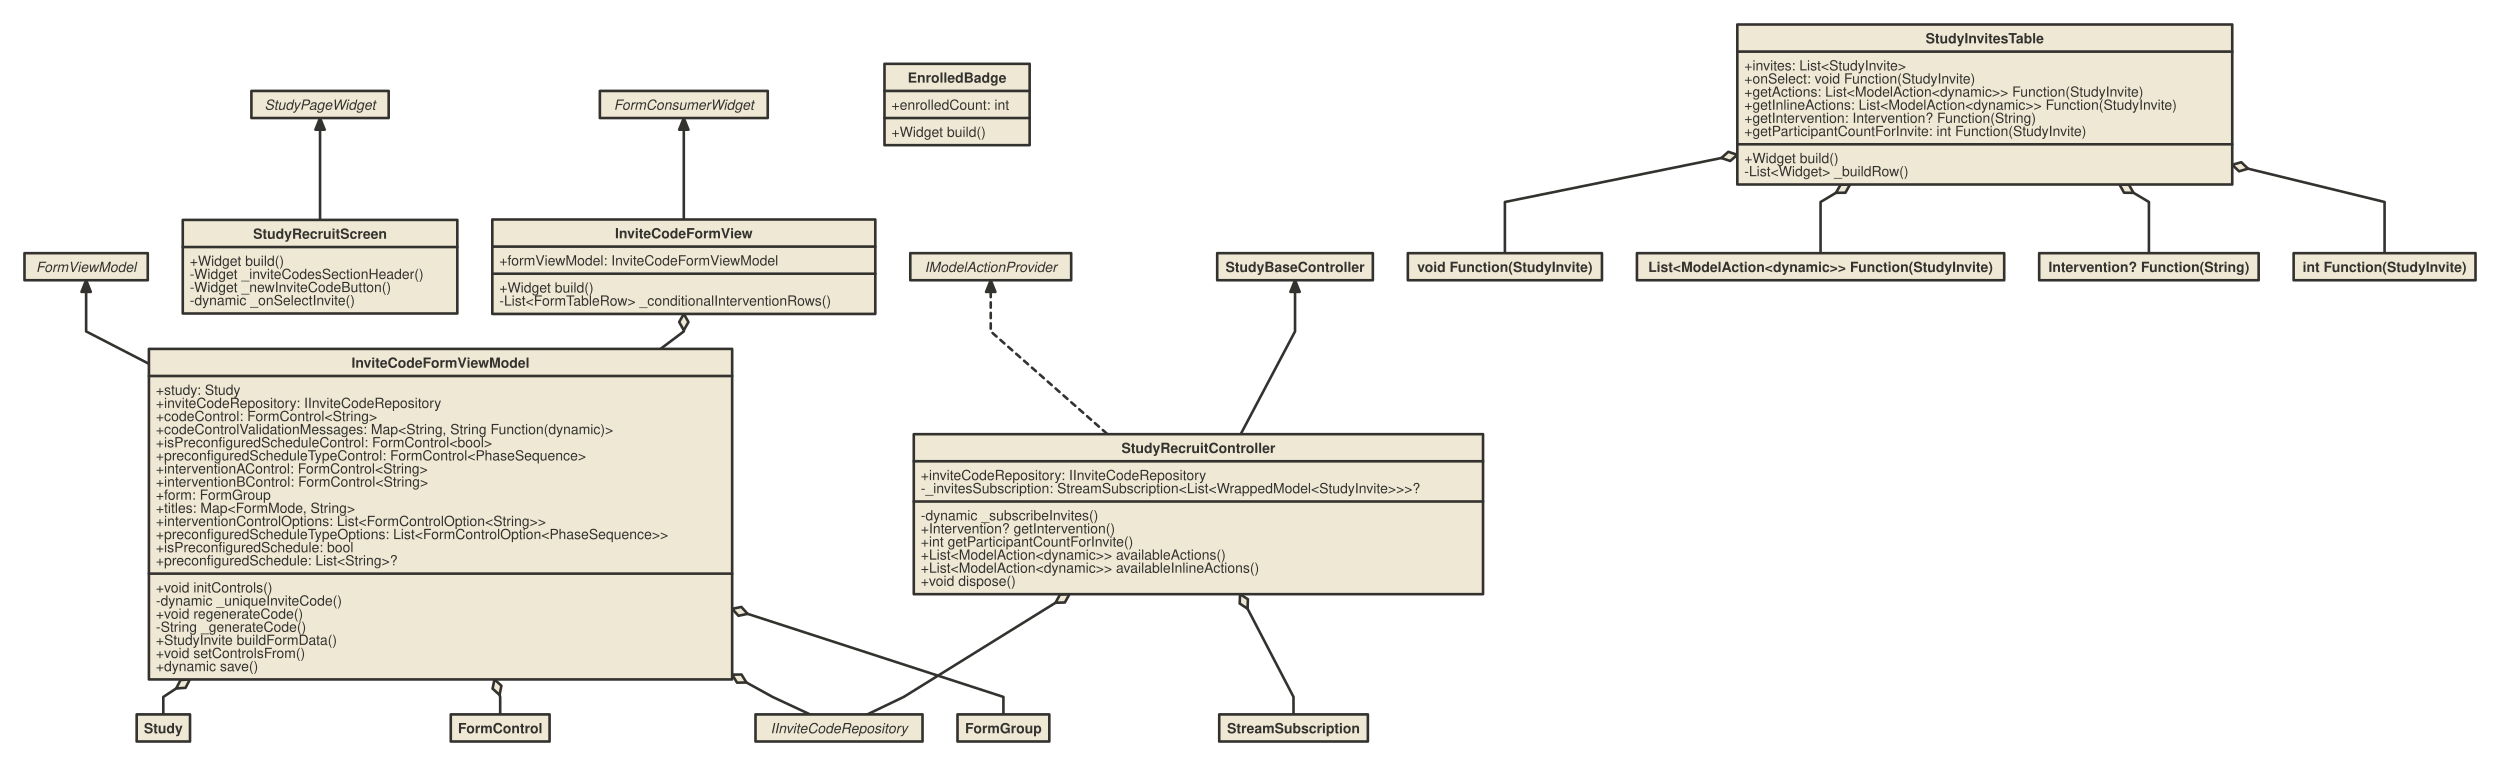
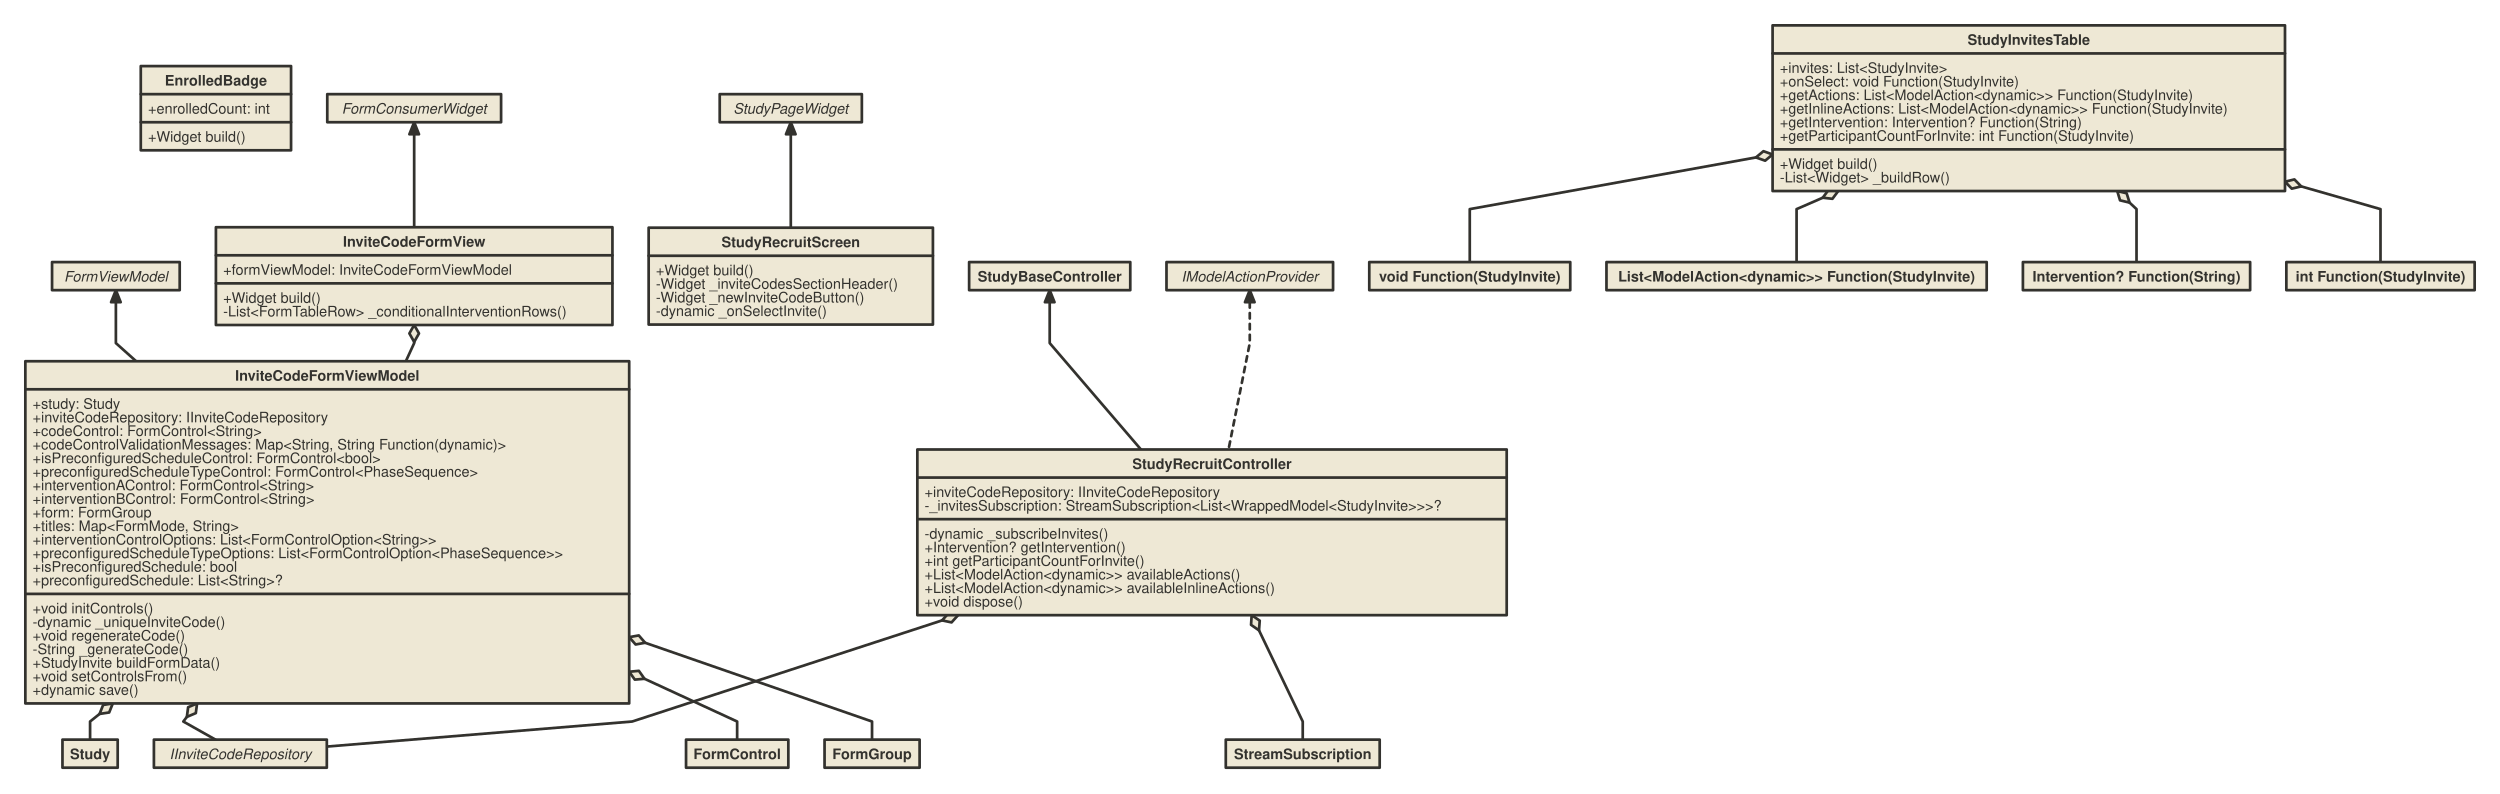
- <svg xmlns="http://www.w3.org/2000/svg" version="1.1" baseProfile="full" width="2859.0" height="876.0" viewbox="0 0 2859 876">
+ <svg xmlns="http://www.w3.org/2000/svg" version="1.1" baseProfile="full" width="2761.5" height="876.0" viewbox="0 0 2761.5 876">
  <g stroke-width="1.0" text-align="left" font="12pt Helvetica, Arial, sans-serif" font-size="12pt" font-family="Helvetica" font-weight="bold" font-style="normal">
    <g font-family="Helvetica" font-size="12pt" font-weight="bold" font-style="normal" stroke-width="3.0" stroke-linejoin="round" stroke-linecap="round" stroke="#33322E">
      <g stroke="transparent" fill="transparent">
-         <rect x="0.0" y="0.0" height="876.0" width="2859.0" stroke="none" />
+         <rect x="0.0" y="0.0" height="876.0" width="2761.5" stroke="none" />
      </g>
      <g transform="translate(8, 8)" fill="#33322E">
        <g transform="translate(20, 20)" fill="#33322E" font-family="Helvetica" font-size="12pt" font-weight="normal" font-style="normal">
-           <path d="M754.0 349.7 L754 351 L727.373 371 L727.4 371.0 " fill="none" />
-           <g fill="#eee8d5">
-             <path d="M759.3 340.3 L754.0 349.7 L748.7 340.3 L754.0 331.0 Z" />
-           </g>
-           <path d="M754.0 120.3 L754 203 L754 223 L754.0 223.0 " fill="none" />
-           <path d="M759.3 120.3 L754.0 120.3 L748.7 120.3 L754.0 107.0 Z" />
-           <path d="M338.0 120.3 L338 203 L338 223.5 L338.0 223.5 " fill="none" />
-           <path d="M343.3 120.3 L338.0 120.3 L332.7 120.3 L338.0 107.0 Z" />
-           <path d="M1179.1 661.3 L1005.5 769 L963.81 789 L963.8 789.0 " fill="none" />
-           <g fill="#eee8d5">
-             <path d="M1189.8 661.0 L1179.1 661.3 L1184.2 651.9 L1195.0 651.5 Z" />
-           </g>
-           <path d="M1398.7 668.1 L1451.25 769 L1451.25 789 L1451.3 789.0 " fill="none" />
-           <g fill="#eee8d5">
-             <path d="M1399.1 657.3 L1398.7 668.1 L1389.7 662.2 L1390.1 651.5 Z" />
-           </g>
-           <path d="M1453.0 305.8 L1453 351 L1390.877 468.5 L1390.9 468.5 " fill="none" />
-           <path d="M1458.3 305.8 L1453.0 305.8 L1447.7 305.8 L1453.0 292.5 Z" />
+           <path d="M82.0 760.6 L71.5 769 L71.5 789 L71.5 789.0 " fill="none" />
+           <g fill="#eee8d5">
+             <path d="M92.6 759.0 L82.0 760.6 L85.9 750.7 L96.6 749.0 Z" />
+           </g>
+           <path d="M178.4 763.9 L174.5 769 L209.993 789 L210.0 789.0 " fill="none" />
+           <g fill="#eee8d5">
+             <path d="M188.3 759.7 L178.4 763.9 L179.8 753.2 L189.7 749.0 Z" />
+           </g>
+           <path d="M683.9 721.8 L786.25 769 L786.25 789 L786.3 789.0 " fill="none" />
+           <g fill="#eee8d5">
+             <path d="M677.7 713.0 L683.9 721.8 L673.2 722.7 L667.0 714.0 Z" />
+           </g>
+           <path d="M684.6 682.0 L935.25 769 L935.25 789 L935.3 789.0 " fill="none" />
+           <g fill="#eee8d5">
+             <path d="M677.6 673.9 L684.6 682.0 L674.1 683.9 L667.0 675.8 Z" />
+           </g>
+           <path d="M100.0 305.8 L100 351 L122.344 371 L122.3 371.0 " fill="none" />
+           <path d="M105.3 305.8 L100.0 305.8 L94.7 305.8 L100.0 292.5 Z" />
+           <path d="M429.5 349.7 L429.5 351 L420.313 371 L420.3 371.0 " fill="none" />
+           <g fill="#eee8d5">
+             <path d="M434.8 340.3 L429.5 349.7 L424.2 340.3 L429.5 331.0 Z" />
+           </g>
+           <path d="M429.5 120.3 L429.5 203 L429.5 223 L429.5 223.0 " fill="none" />
+           <path d="M434.8 120.3 L429.5 120.3 L424.2 120.3 L429.5 107.0 Z" />
+           <path d="M845.5 120.3 L845.5 203 L845.5 223.5 L845.5 223.5 " fill="none" />
+           <path d="M850.8 120.3 L845.5 120.3 L840.2 120.3 L845.5 107.0 Z" />
+           <path d="M1012.6 657.3 L670.25 769 L333 796.666 L333.0 796.7 " fill="none" />
+           <g fill="#eee8d5">
+             <path d="M1023.1 659.5 L1012.6 657.3 L1019.8 649.3 L1030.3 651.5 Z" />
+           </g>
+           <path d="M1362.7 668.3 L1411 769 L1411 789 L1411.0 789.0 " fill="none" />
+           <g fill="#eee8d5">
+             <path d="M1363.5 657.6 L1362.7 668.3 L1353.9 662.2 L1354.6 651.5 Z" />
+           </g>
+           <path d="M1131.5 305.8 L1131.5 351 L1232.275 468.5 L1232.3 468.5 " fill="none" />
+           <path d="M1136.8 305.8 L1131.5 305.8 L1126.2 305.8 L1131.5 292.5 Z" />
          <g stroke-dasharray="6 6">
-             <path d="M1105.0 305.8 L1105 351 L1238.523 468.5 L1238.5 468.5 " fill="none" />
-           </g>
-           <path d="M1110.3 305.8 L1105.0 305.8 L1099.7 305.8 L1105.0 292.5 Z" />
-           <path d="M173.5 759.3 L158.75 769 L158.75 789 L158.8 789.0 " fill="none" />
-           <g fill="#eee8d5">
-             <path d="M184.2 758.6 L173.5 759.3 L178.4 749.7 L189.1 749.0 Z" />
-           </g>
-           <path d="M825.6 752.5 L855.5 769 L898.317 789 L898.3 789.0 " fill="none" />
-           <g fill="#eee8d5">
-             <path d="M820.0 743.4 L825.6 752.5 L814.9 752.7 L809.3 743.5 Z" />
-           </g>
-           <path d="M543.3 766.7 L544 769 L544 789 L544.0 789.0 " fill="none" />
-           <g fill="#eee8d5">
-             <path d="M545.4 756.2 L543.3 766.7 L535.3 759.5 L537.5 749.0 Z" />
-           </g>
-           <path d="M827.0 674.0 L1119.5 769 L1119.5 789 L1119.5 789.0 " fill="none" />
-           <g fill="#eee8d5">
-             <path d="M819.8 666.1 L827.0 674.0 L816.5 676.2 L809.3 668.3 Z" />
-           </g>
-           <path d="M70.5 305.8 L70.5 351 L142.25 388.004 L142.3 388.0 " fill="none" />
-           <path d="M75.8 305.8 L70.5 305.8 L65.2 305.8 L70.5 292.5 Z" />
-           <path d="M1940.5 152.7 L1693 203 L1693 261.5 L1693.0 261.5 " fill="none" />
-           <g fill="#eee8d5">
-             <path d="M1950.7 156.1 L1940.5 152.7 L1948.5 145.6 L1958.8 149.0 Z" />
-           </g>
-           <path d="M2071.6 192.5 L2054 203 L2054 261.5 L2054.0 261.5 " fill="none" />
-           <g fill="#eee8d5">
-             <path d="M2082.4 192.4 L2071.6 192.5 L2076.9 183.2 L2087.7 183.0 Z" />
-           </g>
-           <path d="M2411.9 192.5 L2429.5 203 L2429.5 261.5 L2429.5 261.5 " fill="none" />
-           <g fill="#eee8d5">
-             <path d="M2406.6 183.2 L2411.9 192.5 L2401.1 192.4 L2395.8 183.0 Z" />
-           </g>
-           <path d="M2542.9 164.9 L2699 203 L2699 261.5 L2699.0 261.5 " fill="none" />
-           <g fill="#eee8d5">
-             <path d="M2535.1 157.5 L2542.9 164.9 L2532.6 167.9 L2524.8 160.5 Z" />
-           </g>
-           <g data-name="InviteCodeFormView">
-             <g fill="#eee8d5" stroke="#33322E" data-name="InviteCodeFormView">
-               <rect x="535.0" y="223.0" height="108.0" width="438.0" data-name="InviteCodeFormView" />
-               <path d="M535.0 254.0 L973.0 254.0" fill="none" data-name="InviteCodeFormView" />
-               <path d="M535.0 285.0 L973.0 285.0" fill="none" data-name="InviteCodeFormView" />
-             </g>
-             <g transform="translate(535, 223)" font-family="Helvetica" font-size="12pt" font-weight="bold" font-style="normal" data-name="InviteCodeFormView">
-               <g transform="translate(8, 8)" fill="#33322E" text-align="center" data-name="InviteCodeFormView">
-                 <text x="211.0" y="13.5" stroke="none" text-anchor="middle" data-name="InviteCodeFormView">InviteCodeFormView</text>
-               </g>
-             </g>
-             <g transform="translate(535, 254)" font-family="Helvetica" font-size="12pt" font-weight="normal" font-style="normal" data-name="InviteCodeFormView">
-               <g transform="translate(8, 8)" fill="#33322E" text-align="left" data-name="InviteCodeFormView">
-                 <text x="0.0" y="13.5" stroke="none" data-name="InviteCodeFormView">+formViewModel: InviteCodeFormViewModel</text>
-               </g>
-             </g>
-             <g transform="translate(535, 285)" font-family="Helvetica" font-size="12pt" font-weight="normal" font-style="normal" data-name="InviteCodeFormView">
-               <g transform="translate(8, 8)" fill="#33322E" text-align="left" data-name="InviteCodeFormView">
-                 <text x="0.0" y="13.5" stroke="none" data-name="InviteCodeFormView">+Widget build()</text>
-                 <text x="0.0" y="28.5" stroke="none" data-name="InviteCodeFormView">-List&lt;FormTableRow&gt; _conditionalInterventionRows()</text>
-               </g>
-             </g>
+             <path d="M1352.5 305.8 L1352.5 351 L1329.028 468.5 L1329.0 468.5 " fill="none" />
+           </g>
+           <path d="M1357.8 305.8 L1352.5 305.8 L1347.2 305.8 L1352.5 292.5 Z" />
+           <path d="M1911.6 145.9 L1595.5 203 L1595.5 261.5 L1595.5 261.5 " fill="none" />
+           <g fill="#eee8d5">
+             <path d="M1921.8 149.5 L1911.6 145.9 L1919.9 139.0 L1930.0 142.6 Z" />
+           </g>
+           <path d="M1985.4 190.4 L1956.5 203 L1956.5 261.5 L1956.5 261.5 " fill="none" />
+           <g fill="#eee8d5">
+             <path d="M1996.1 191.6 L1985.4 190.4 L1991.8 181.8 L2002.5 183.0 Z" />
+           </g>
+           <path d="M2324.3 195.8 L2332 203 L2332 261.5 L2332.0 261.5 " fill="none" />
+           <g fill="#eee8d5">
+             <path d="M2321.1 185.5 L2324.3 195.8 L2313.8 193.3 L2310.7 183.0 Z" />
+           </g>
+           <path d="M2513.9 177.9 L2601.5 203 L2601.5 261.5 L2601.5 261.5 " fill="none" />
+           <g fill="#eee8d5">
+             <path d="M2506.4 170.2 L2513.9 177.9 L2503.5 180.4 L2496.0 172.7 Z" />
          </g>
          <g data-name="InviteCodeFormViewModel">
            <g fill="#eee8d5" stroke="#33322E" data-name="InviteCodeFormViewModel">
-               <rect x="142.3" y="371.0" height="378.0" width="667.0" data-name="InviteCodeFormViewModel" />
-               <path d="M142.3 402.0 L809.3 402.0" fill="none" data-name="InviteCodeFormViewModel" />
-               <path d="M142.3 628.0 L809.3 628.0" fill="none" data-name="InviteCodeFormViewModel" />
-             </g>
-             <g transform="translate(142.25, 371)" font-family="Helvetica" font-size="12pt" font-weight="bold" font-style="normal" data-name="InviteCodeFormViewModel">
+               <rect x="0.0" y="371.0" height="378.0" width="667.0" data-name="InviteCodeFormViewModel" />
+               <path d="M0.0 402.0 L667.0 402.0" fill="none" data-name="InviteCodeFormViewModel" />
+               <path d="M0.0 628.0 L667.0 628.0" fill="none" data-name="InviteCodeFormViewModel" />
+             </g>
+             <g transform="translate(0, 371)" font-family="Helvetica" font-size="12pt" font-weight="bold" font-style="normal" data-name="InviteCodeFormViewModel">
              <g transform="translate(8, 8)" fill="#33322E" text-align="center" data-name="InviteCodeFormViewModel">
                <text x="325.5" y="13.5" stroke="none" text-anchor="middle" data-name="InviteCodeFormViewModel">InviteCodeFormViewModel</text>
              </g>
            </g>
-             <g transform="translate(142.25, 402)" font-family="Helvetica" font-size="12pt" font-weight="normal" font-style="normal" data-name="InviteCodeFormViewModel">
+             <g transform="translate(0, 402)" font-family="Helvetica" font-size="12pt" font-weight="normal" font-style="normal" data-name="InviteCodeFormViewModel">
              <g transform="translate(8, 8)" fill="#33322E" text-align="left" data-name="InviteCodeFormViewModel">
                <text x="0.0" y="13.5" stroke="none" data-name="InviteCodeFormViewModel">+study: Study</text>
                <text x="0.0" y="28.5" stroke="none" data-name="InviteCodeFormViewModel">+inviteCodeRepository: IInviteCodeRepository</text>
                <text x="0.0" y="43.5" stroke="none" data-name="InviteCodeFormViewModel">+codeControl: FormControl&lt;String&gt;</text>
                <text x="0.0" y="58.5" stroke="none" data-name="InviteCodeFormViewModel">+codeControlValidationMessages: Map&lt;String, String Function(dynamic)&gt;</text>
                <text x="0.0" y="73.5" stroke="none" data-name="InviteCodeFormViewModel">+isPreconfiguredScheduleControl: FormControl&lt;bool&gt;</text>
                <text x="0.0" y="88.5" stroke="none" data-name="InviteCodeFormViewModel">+preconfiguredScheduleTypeControl: FormControl&lt;PhaseSequence&gt;</text>
                <text x="0.0" y="103.5" stroke="none" data-name="InviteCodeFormViewModel">+interventionAControl: FormControl&lt;String&gt;</text>
                <text x="0.0" y="118.5" stroke="none" data-name="InviteCodeFormViewModel">+interventionBControl: FormControl&lt;String&gt;</text>
                <text x="0.0" y="133.5" stroke="none" data-name="InviteCodeFormViewModel">+form: FormGroup</text>
                <text x="0.0" y="148.5" stroke="none" data-name="InviteCodeFormViewModel">+titles: Map&lt;FormMode, String&gt;</text>
                <text x="0.0" y="163.5" stroke="none" data-name="InviteCodeFormViewModel">+interventionControlOptions: List&lt;FormControlOption&lt;String&gt;&gt;</text>
                <text x="0.0" y="178.5" stroke="none" data-name="InviteCodeFormViewModel">+preconfiguredScheduleTypeOptions: List&lt;FormControlOption&lt;PhaseSequence&gt;&gt;</text>
                <text x="0.0" y="193.5" stroke="none" data-name="InviteCodeFormViewModel">+isPreconfiguredSchedule: bool</text>
                <text x="0.0" y="208.5" stroke="none" data-name="InviteCodeFormViewModel">+preconfiguredSchedule: List&lt;String&gt;?</text>
              </g>
            </g>
-             <g transform="translate(142.25, 628)" font-family="Helvetica" font-size="12pt" font-weight="normal" font-style="normal" data-name="InviteCodeFormViewModel">
+             <g transform="translate(0, 628)" font-family="Helvetica" font-size="12pt" font-weight="normal" font-style="normal" data-name="InviteCodeFormViewModel">
              <g transform="translate(8, 8)" fill="#33322E" text-align="left" data-name="InviteCodeFormViewModel">
                <text x="0.0" y="13.5" stroke="none" data-name="InviteCodeFormViewModel">+void initControls()</text>
                <text x="0.0" y="28.5" stroke="none" data-name="InviteCodeFormViewModel">-dynamic _uniqueInviteCode()</text>
                <text x="0.0" y="43.5" stroke="none" data-name="InviteCodeFormViewModel">+void regenerateCode()</text>
                <text x="0.0" y="58.5" stroke="none" data-name="InviteCodeFormViewModel">-String _generateCode()</text>
                <text x="0.0" y="73.5" stroke="none" data-name="InviteCodeFormViewModel">+StudyInvite buildFormData()</text>
                <text x="0.0" y="88.5" stroke="none" data-name="InviteCodeFormViewModel">+void setControlsFrom()</text>
                <text x="0.0" y="103.5" stroke="none" data-name="InviteCodeFormViewModel">+dynamic save()</text>
              </g>
            </g>
          </g>
+           <g data-name="Study">
+             <g fill="#eee8d5" stroke="#33322E" data-name="Study">
+               <rect x="41.0" y="789.0" height="31.0" width="61.0" data-name="Study" />
+             </g>
+             <g transform="translate(41, 789)" font-family="Helvetica" font-size="12pt" font-weight="bold" font-style="normal" data-name="Study">
+               <g transform="translate(8, 8)" fill="#33322E" text-align="center" data-name="Study">
+                 <text x="22.5" y="13.5" stroke="none" text-anchor="middle" data-name="Study">Study</text>
+               </g>
+             </g>
+           </g>
+           <g data-name="IInviteCodeRepository">
+             <g fill="#eee8d5" stroke="#33322E" data-name="IInviteCodeRepository">
+               <rect x="142.0" y="789.0" height="31.0" width="191.0" data-name="IInviteCodeRepository" />
+             </g>
+             <g transform="translate(142, 789)" font-family="Helvetica" font-size="12pt" font-weight="normal" font-style="italic" data-name="IInviteCodeRepository">
+               <g transform="translate(8, 8)" fill="#33322E" text-align="center" data-name="IInviteCodeRepository">
+                 <text x="87.5" y="13.5" stroke="none" text-anchor="middle" data-name="IInviteCodeRepository">IInviteCodeRepository</text>
+               </g>
+             </g>
+           </g>
+           <g data-name="FormControl">
+             <g fill="#eee8d5" stroke="#33322E" data-name="FormControl">
+               <rect x="729.8" y="789.0" height="31.0" width="113.0" data-name="FormControl" />
+             </g>
+             <g transform="translate(729.75, 789)" font-family="Helvetica" font-size="12pt" font-weight="bold" font-style="normal" data-name="FormControl">
+               <g transform="translate(8, 8)" fill="#33322E" text-align="center" data-name="FormControl">
+                 <text x="48.5" y="13.5" stroke="none" text-anchor="middle" data-name="FormControl">FormControl</text>
+               </g>
+             </g>
+           </g>
+           <g data-name="FormGroup">
+             <g fill="#eee8d5" stroke="#33322E" data-name="FormGroup">
+               <rect x="882.8" y="789.0" height="31.0" width="105.0" data-name="FormGroup" />
+             </g>
+             <g transform="translate(882.75, 789)" font-family="Helvetica" font-size="12pt" font-weight="bold" font-style="normal" data-name="FormGroup">
+               <g transform="translate(8, 8)" fill="#33322E" text-align="center" data-name="FormGroup">
+                 <text x="44.5" y="13.5" stroke="none" text-anchor="middle" data-name="FormGroup">FormGroup</text>
+               </g>
+             </g>
+           </g>
+           <g data-name="FormViewModel">
+             <g fill="#eee8d5" stroke="#33322E" data-name="FormViewModel">
+               <rect x="29.5" y="261.5" height="31.0" width="141.0" data-name="FormViewModel" />
+             </g>
+             <g transform="translate(29.5, 261.5)" font-family="Helvetica" font-size="12pt" font-weight="normal" font-style="italic" data-name="FormViewModel">
+               <g transform="translate(8, 8)" fill="#33322E" text-align="center" data-name="FormViewModel">
+                 <text x="62.5" y="13.5" stroke="none" text-anchor="middle" data-name="FormViewModel">FormViewModel</text>
+               </g>
+             </g>
+           </g>
+           <g data-name="EnrolledBadge">
+             <g fill="#eee8d5" stroke="#33322E" data-name="EnrolledBadge">
+               <rect x="127.5" y="45.0" height="93.0" width="166.0" data-name="EnrolledBadge" />
+               <path d="M127.5 76.0 L293.5 76.0" fill="none" data-name="EnrolledBadge" />
+               <path d="M127.5 107.0 L293.5 107.0" fill="none" data-name="EnrolledBadge" />
+             </g>
+             <g transform="translate(127.5, 45)" font-family="Helvetica" font-size="12pt" font-weight="bold" font-style="normal" data-name="EnrolledBadge">
+               <g transform="translate(8, 8)" fill="#33322E" text-align="center" data-name="EnrolledBadge">
+                 <text x="75.0" y="13.5" stroke="none" text-anchor="middle" data-name="EnrolledBadge">EnrolledBadge</text>
+               </g>
+             </g>
+             <g transform="translate(127.5, 76)" font-family="Helvetica" font-size="12pt" font-weight="normal" font-style="normal" data-name="EnrolledBadge">
+               <g transform="translate(8, 8)" fill="#33322E" text-align="left" data-name="EnrolledBadge">
+                 <text x="0.0" y="13.5" stroke="none" data-name="EnrolledBadge">+enrolledCount: int</text>
+               </g>
+             </g>
+             <g transform="translate(127.5, 107)" font-family="Helvetica" font-size="12pt" font-weight="normal" font-style="normal" data-name="EnrolledBadge">
+               <g transform="translate(8, 8)" fill="#33322E" text-align="left" data-name="EnrolledBadge">
+                 <text x="0.0" y="13.5" stroke="none" data-name="EnrolledBadge">+Widget build()</text>
+               </g>
+             </g>
+           </g>
+           <g data-name="InviteCodeFormView">
+             <g fill="#eee8d5" stroke="#33322E" data-name="InviteCodeFormView">
+               <rect x="210.5" y="223.0" height="108.0" width="438.0" data-name="InviteCodeFormView" />
+               <path d="M210.5 254.0 L648.5 254.0" fill="none" data-name="InviteCodeFormView" />
+               <path d="M210.5 285.0 L648.5 285.0" fill="none" data-name="InviteCodeFormView" />
+             </g>
+             <g transform="translate(210.5, 223)" font-family="Helvetica" font-size="12pt" font-weight="bold" font-style="normal" data-name="InviteCodeFormView">
+               <g transform="translate(8, 8)" fill="#33322E" text-align="center" data-name="InviteCodeFormView">
+                 <text x="211.0" y="13.5" stroke="none" text-anchor="middle" data-name="InviteCodeFormView">InviteCodeFormView</text>
+               </g>
+             </g>
+             <g transform="translate(210.5, 254)" font-family="Helvetica" font-size="12pt" font-weight="normal" font-style="normal" data-name="InviteCodeFormView">
+               <g transform="translate(8, 8)" fill="#33322E" text-align="left" data-name="InviteCodeFormView">
+                 <text x="0.0" y="13.5" stroke="none" data-name="InviteCodeFormView">+formViewModel: InviteCodeFormViewModel</text>
+               </g>
+             </g>
+             <g transform="translate(210.5, 285)" font-family="Helvetica" font-size="12pt" font-weight="normal" font-style="normal" data-name="InviteCodeFormView">
+               <g transform="translate(8, 8)" fill="#33322E" text-align="left" data-name="InviteCodeFormView">
+                 <text x="0.0" y="13.5" stroke="none" data-name="InviteCodeFormView">+Widget build()</text>
+                 <text x="0.0" y="28.5" stroke="none" data-name="InviteCodeFormView">-List&lt;FormTableRow&gt; _conditionalInterventionRows()</text>
+               </g>
+             </g>
+           </g>
          <g data-name="FormConsumerWidget">
            <g fill="#eee8d5" stroke="#33322E" data-name="FormConsumerWidget">
-               <rect x="658.0" y="76.0" height="31.0" width="192.0" data-name="FormConsumerWidget" />
-             </g>
-             <g transform="translate(658, 76)" font-family="Helvetica" font-size="12pt" font-weight="normal" font-style="italic" data-name="FormConsumerWidget">
+               <rect x="333.5" y="76.0" height="31.0" width="192.0" data-name="FormConsumerWidget" />
+             </g>
+             <g transform="translate(333.5, 76)" font-family="Helvetica" font-size="12pt" font-weight="normal" font-style="italic" data-name="FormConsumerWidget">
              <g transform="translate(8, 8)" fill="#33322E" text-align="center" data-name="FormConsumerWidget">
                <text x="88.0" y="13.5" stroke="none" text-anchor="middle" data-name="FormConsumerWidget">FormConsumerWidget</text>
              </g>
            </g>
          </g>
          <g data-name="StudyRecruitScreen">
            <g fill="#eee8d5" stroke="#33322E" data-name="StudyRecruitScreen">
-               <rect x="181.0" y="223.5" height="107.0" width="314.0" data-name="StudyRecruitScreen" />
-               <path d="M181.0 254.5 L495.0 254.5" fill="none" data-name="StudyRecruitScreen" />
-             </g>
-             <g transform="translate(181, 223.5)" font-family="Helvetica" font-size="12pt" font-weight="bold" font-style="normal" data-name="StudyRecruitScreen">
+               <rect x="688.5" y="223.5" height="107.0" width="314.0" data-name="StudyRecruitScreen" />
+               <path d="M688.5 254.5 L1002.5 254.5" fill="none" data-name="StudyRecruitScreen" />
+             </g>
+             <g transform="translate(688.5, 223.5)" font-family="Helvetica" font-size="12pt" font-weight="bold" font-style="normal" data-name="StudyRecruitScreen">
              <g transform="translate(8, 8)" fill="#33322E" text-align="center" data-name="StudyRecruitScreen">
                <text x="149.0" y="13.5" stroke="none" text-anchor="middle" data-name="StudyRecruitScreen">StudyRecruitScreen</text>
              </g>
            </g>
-             <g transform="translate(181, 254.5)" font-family="Helvetica" font-size="12pt" font-weight="normal" font-style="normal" data-name="StudyRecruitScreen">
+             <g transform="translate(688.5, 254.5)" font-family="Helvetica" font-size="12pt" font-weight="normal" font-style="normal" data-name="StudyRecruitScreen">
              <g transform="translate(8, 8)" fill="#33322E" text-align="left" data-name="StudyRecruitScreen">
                <text x="0.0" y="13.5" stroke="none" data-name="StudyRecruitScreen">+Widget build()</text>
                <text x="0.0" y="28.5" stroke="none" data-name="StudyRecruitScreen">-Widget _inviteCodesSectionHeader()</text>
                <text x="0.0" y="43.5" stroke="none" data-name="StudyRecruitScreen">-Widget _newInviteCodeButton()</text>
                <text x="0.0" y="58.5" stroke="none" data-name="StudyRecruitScreen">-dynamic _onSelectInvite()</text>
              </g>
            </g>
          </g>
          <g data-name="StudyPageWidget">
            <g fill="#eee8d5" stroke="#33322E" data-name="StudyPageWidget">
-               <rect x="259.5" y="76.0" height="31.0" width="157.0" data-name="StudyPageWidget" />
-             </g>
-             <g transform="translate(259.5, 76)" font-family="Helvetica" font-size="12pt" font-weight="normal" font-style="italic" data-name="StudyPageWidget">
+               <rect x="767.0" y="76.0" height="31.0" width="157.0" data-name="StudyPageWidget" />
+             </g>
+             <g transform="translate(767, 76)" font-family="Helvetica" font-size="12pt" font-weight="normal" font-style="italic" data-name="StudyPageWidget">
              <g transform="translate(8, 8)" fill="#33322E" text-align="center" data-name="StudyPageWidget">
                <text x="70.5" y="13.5" stroke="none" text-anchor="middle" data-name="StudyPageWidget">StudyPageWidget</text>
              </g>
            </g>
          </g>
          <g data-name="StudyRecruitController">
            <g fill="#eee8d5" stroke="#33322E" data-name="StudyRecruitController">
-               <rect x="1017.0" y="468.5" height="183.0" width="651.0" data-name="StudyRecruitController" />
-               <path d="M1017.0 499.5 L1668.0 499.5" fill="none" data-name="StudyRecruitController" />
-               <path d="M1017.0 545.5 L1668.0 545.5" fill="none" data-name="StudyRecruitController" />
-             </g>
-             <g transform="translate(1017, 468.5)" font-family="Helvetica" font-size="12pt" font-weight="bold" font-style="normal" data-name="StudyRecruitController">
+               <rect x="985.3" y="468.5" height="183.0" width="651.0" data-name="StudyRecruitController" />
+               <path d="M985.3 499.5 L1636.3 499.5" fill="none" data-name="StudyRecruitController" />
+               <path d="M985.3 545.5 L1636.3 545.5" fill="none" data-name="StudyRecruitController" />
+             </g>
+             <g transform="translate(985.25, 468.5)" font-family="Helvetica" font-size="12pt" font-weight="bold" font-style="normal" data-name="StudyRecruitController">
              <g transform="translate(8, 8)" fill="#33322E" text-align="center" data-name="StudyRecruitController">
                <text x="317.5" y="13.5" stroke="none" text-anchor="middle" data-name="StudyRecruitController">StudyRecruitController</text>
              </g>
            </g>
-             <g transform="translate(1017, 499.5)" font-family="Helvetica" font-size="12pt" font-weight="normal" font-style="normal" data-name="StudyRecruitController">
+             <g transform="translate(985.25, 499.5)" font-family="Helvetica" font-size="12pt" font-weight="normal" font-style="normal" data-name="StudyRecruitController">
              <g transform="translate(8, 8)" fill="#33322E" text-align="left" data-name="StudyRecruitController">
                <text x="0.0" y="13.5" stroke="none" data-name="StudyRecruitController">+inviteCodeRepository: IInviteCodeRepository</text>
                <text x="0.0" y="28.5" stroke="none" data-name="StudyRecruitController">-_invitesSubscription: StreamSubscription&lt;List&lt;WrappedModel&lt;StudyInvite&gt;&gt;&gt;?</text>
              </g>
            </g>
-             <g transform="translate(1017, 545.5)" font-family="Helvetica" font-size="12pt" font-weight="normal" font-style="normal" data-name="StudyRecruitController">
+             <g transform="translate(985.25, 545.5)" font-family="Helvetica" font-size="12pt" font-weight="normal" font-style="normal" data-name="StudyRecruitController">
              <g transform="translate(8, 8)" fill="#33322E" text-align="left" data-name="StudyRecruitController">
                <text x="0.0" y="13.5" stroke="none" data-name="StudyRecruitController">-dynamic _subscribeInvites()</text>
                <text x="0.0" y="28.5" stroke="none" data-name="StudyRecruitController">+Intervention? getIntervention()</text>
                <text x="0.0" y="43.5" stroke="none" data-name="StudyRecruitController">+int getParticipantCountForInvite()</text>
                <text x="0.0" y="58.5" stroke="none" data-name="StudyRecruitController">+List&lt;ModelAction&lt;dynamic&gt;&gt; availableActions()</text>
                <text x="0.0" y="73.5" stroke="none" data-name="StudyRecruitController">+List&lt;ModelAction&lt;dynamic&gt;&gt; availableInlineActions()</text>
                <text x="0.0" y="88.5" stroke="none" data-name="StudyRecruitController">+void dispose()</text>
              </g>
            </g>
          </g>
-           <g data-name="IInviteCodeRepository">
-             <g fill="#eee8d5" stroke="#33322E" data-name="IInviteCodeRepository">
-               <rect x="836.0" y="789.0" height="31.0" width="191.0" data-name="IInviteCodeRepository" />
-             </g>
-             <g transform="translate(836, 789)" font-family="Helvetica" font-size="12pt" font-weight="normal" font-style="italic" data-name="IInviteCodeRepository">
-               <g transform="translate(8, 8)" fill="#33322E" text-align="center" data-name="IInviteCodeRepository">
-                 <text x="87.5" y="13.5" stroke="none" text-anchor="middle" data-name="IInviteCodeRepository">IInviteCodeRepository</text>
-               </g>
-             </g>
-           </g>
          <g data-name="StreamSubscription">
            <g fill="#eee8d5" stroke="#33322E" data-name="StreamSubscription">
-               <rect x="1366.3" y="789.0" height="31.0" width="170.0" data-name="StreamSubscription" />
-             </g>
-             <g transform="translate(1366.25, 789)" font-family="Helvetica" font-size="12pt" font-weight="bold" font-style="normal" data-name="StreamSubscription">
+               <rect x="1326.0" y="789.0" height="31.0" width="170.0" data-name="StreamSubscription" />
+             </g>
+             <g transform="translate(1326, 789)" font-family="Helvetica" font-size="12pt" font-weight="bold" font-style="normal" data-name="StreamSubscription">
              <g transform="translate(8, 8)" fill="#33322E" text-align="center" data-name="StreamSubscription">
                <text x="77.0" y="13.5" stroke="none" text-anchor="middle" data-name="StreamSubscription">StreamSubscription</text>
              </g>
            </g>
          </g>
          <g data-name="StudyBaseController">
            <g fill="#eee8d5" stroke="#33322E" data-name="StudyBaseController">
-               <rect x="1364.0" y="261.5" height="31.0" width="178.0" data-name="StudyBaseController" />
-             </g>
-             <g transform="translate(1364, 261.5)" font-family="Helvetica" font-size="12pt" font-weight="bold" font-style="normal" data-name="StudyBaseController">
+               <rect x="1042.5" y="261.5" height="31.0" width="178.0" data-name="StudyBaseController" />
+             </g>
+             <g transform="translate(1042.5, 261.5)" font-family="Helvetica" font-size="12pt" font-weight="bold" font-style="normal" data-name="StudyBaseController">
              <g transform="translate(8, 8)" fill="#33322E" text-align="center" data-name="StudyBaseController">
                <text x="81.0" y="13.5" stroke="none" text-anchor="middle" data-name="StudyBaseController">StudyBaseController</text>
              </g>
            </g>
          </g>
          <g data-name="IModelActionProvider">
            <g fill="#eee8d5" stroke="#33322E" data-name="IModelActionProvider">
-               <rect x="1013.0" y="261.5" height="31.0" width="184.0" data-name="IModelActionProvider" />
-             </g>
-             <g transform="translate(1013, 261.5)" font-family="Helvetica" font-size="12pt" font-weight="normal" font-style="italic" data-name="IModelActionProvider">
+               <rect x="1260.5" y="261.5" height="31.0" width="184.0" data-name="IModelActionProvider" />
+             </g>
+             <g transform="translate(1260.5, 261.5)" font-family="Helvetica" font-size="12pt" font-weight="normal" font-style="italic" data-name="IModelActionProvider">
              <g transform="translate(8, 8)" fill="#33322E" text-align="center" data-name="IModelActionProvider">
                <text x="84.0" y="13.5" stroke="none" text-anchor="middle" data-name="IModelActionProvider">IModelActionProvider</text>
              </g>
            </g>
          </g>
-           <g data-name="Study">
-             <g fill="#eee8d5" stroke="#33322E" data-name="Study">
-               <rect x="128.3" y="789.0" height="31.0" width="61.0" data-name="Study" />
-             </g>
-             <g transform="translate(128.25, 789)" font-family="Helvetica" font-size="12pt" font-weight="bold" font-style="normal" data-name="Study">
-               <g transform="translate(8, 8)" fill="#33322E" text-align="center" data-name="Study">
-                 <text x="22.5" y="13.5" stroke="none" text-anchor="middle" data-name="Study">Study</text>
-               </g>
-             </g>
-           </g>
-           <g data-name="FormControl">
-             <g fill="#eee8d5" stroke="#33322E" data-name="FormControl">
-               <rect x="487.5" y="789.0" height="31.0" width="113.0" data-name="FormControl" />
-             </g>
-             <g transform="translate(487.5, 789)" font-family="Helvetica" font-size="12pt" font-weight="bold" font-style="normal" data-name="FormControl">
-               <g transform="translate(8, 8)" fill="#33322E" text-align="center" data-name="FormControl">
-                 <text x="48.5" y="13.5" stroke="none" text-anchor="middle" data-name="FormControl">FormControl</text>
-               </g>
-             </g>
-           </g>
-           <g data-name="FormGroup">
-             <g fill="#eee8d5" stroke="#33322E" data-name="FormGroup">
-               <rect x="1067.0" y="789.0" height="31.0" width="105.0" data-name="FormGroup" />
-             </g>
-             <g transform="translate(1067, 789)" font-family="Helvetica" font-size="12pt" font-weight="bold" font-style="normal" data-name="FormGroup">
-               <g transform="translate(8, 8)" fill="#33322E" text-align="center" data-name="FormGroup">
-                 <text x="44.5" y="13.5" stroke="none" text-anchor="middle" data-name="FormGroup">FormGroup</text>
-               </g>
-             </g>
-           </g>
-           <g data-name="FormViewModel">
-             <g fill="#eee8d5" stroke="#33322E" data-name="FormViewModel">
-               <rect x="0.0" y="261.5" height="31.0" width="141.0" data-name="FormViewModel" />
-             </g>
-             <g transform="translate(0, 261.5)" font-family="Helvetica" font-size="12pt" font-weight="normal" font-style="italic" data-name="FormViewModel">
-               <g transform="translate(8, 8)" fill="#33322E" text-align="center" data-name="FormViewModel">
-                 <text x="62.5" y="13.5" stroke="none" text-anchor="middle" data-name="FormViewModel">FormViewModel</text>
-               </g>
-             </g>
-           </g>
-           <g data-name="EnrolledBadge">
-             <g fill="#eee8d5" stroke="#33322E" data-name="EnrolledBadge">
-               <rect x="983.5" y="45.0" height="93.0" width="166.0" data-name="EnrolledBadge" />
-               <path d="M983.5 76.0 L1149.5 76.0" fill="none" data-name="EnrolledBadge" />
-               <path d="M983.5 107.0 L1149.5 107.0" fill="none" data-name="EnrolledBadge" />
-             </g>
-             <g transform="translate(983.5, 45)" font-family="Helvetica" font-size="12pt" font-weight="bold" font-style="normal" data-name="EnrolledBadge">
-               <g transform="translate(8, 8)" fill="#33322E" text-align="center" data-name="EnrolledBadge">
-                 <text x="75.0" y="13.5" stroke="none" text-anchor="middle" data-name="EnrolledBadge">EnrolledBadge</text>
-               </g>
-             </g>
-             <g transform="translate(983.5, 76)" font-family="Helvetica" font-size="12pt" font-weight="normal" font-style="normal" data-name="EnrolledBadge">
-               <g transform="translate(8, 8)" fill="#33322E" text-align="left" data-name="EnrolledBadge">
-                 <text x="0.0" y="13.5" stroke="none" data-name="EnrolledBadge">+enrolledCount: int</text>
-               </g>
-             </g>
-             <g transform="translate(983.5, 107)" font-family="Helvetica" font-size="12pt" font-weight="normal" font-style="normal" data-name="EnrolledBadge">
-               <g transform="translate(8, 8)" fill="#33322E" text-align="left" data-name="EnrolledBadge">
-                 <text x="0.0" y="13.5" stroke="none" data-name="EnrolledBadge">+Widget build()</text>
-               </g>
-             </g>
-           </g>
          <g data-name="StudyInvitesTable">
            <g fill="#eee8d5" stroke="#33322E" data-name="StudyInvitesTable">
-               <rect x="1958.8" y="0.0" height="183.0" width="566.0" data-name="StudyInvitesTable" />
-               <path d="M1958.8 31.0 L2524.8 31.0" fill="none" data-name="StudyInvitesTable" />
-               <path d="M1958.8 137.0 L2524.8 137.0" fill="none" data-name="StudyInvitesTable" />
-             </g>
-             <g transform="translate(1958.75, 0)" font-family="Helvetica" font-size="12pt" font-weight="bold" font-style="normal" data-name="StudyInvitesTable">
+               <rect x="1930.0" y="0.0" height="183.0" width="566.0" data-name="StudyInvitesTable" />
+               <path d="M1930.0 31.0 L2496.0 31.0" fill="none" data-name="StudyInvitesTable" />
+               <path d="M1930.0 137.0 L2496.0 137.0" fill="none" data-name="StudyInvitesTable" />
+             </g>
+             <g transform="translate(1930, 0)" font-family="Helvetica" font-size="12pt" font-weight="bold" font-style="normal" data-name="StudyInvitesTable">
              <g transform="translate(8, 8)" fill="#33322E" text-align="center" data-name="StudyInvitesTable">
                <text x="275.0" y="13.5" stroke="none" text-anchor="middle" data-name="StudyInvitesTable">StudyInvitesTable</text>
              </g>
            </g>
-             <g transform="translate(1958.75, 31)" font-family="Helvetica" font-size="12pt" font-weight="normal" font-style="normal" data-name="StudyInvitesTable">
+             <g transform="translate(1930, 31)" font-family="Helvetica" font-size="12pt" font-weight="normal" font-style="normal" data-name="StudyInvitesTable">
              <g transform="translate(8, 8)" fill="#33322E" text-align="left" data-name="StudyInvitesTable">
                <text x="0.0" y="13.5" stroke="none" data-name="StudyInvitesTable">+invites: List&lt;StudyInvite&gt;</text>
                <text x="0.0" y="28.5" stroke="none" data-name="StudyInvitesTable">+onSelect: void Function(StudyInvite)</text>
                <text x="0.0" y="43.5" stroke="none" data-name="StudyInvitesTable">+getActions: List&lt;ModelAction&lt;dynamic&gt;&gt; Function(StudyInvite)</text>
                <text x="0.0" y="58.5" stroke="none" data-name="StudyInvitesTable">+getInlineActions: List&lt;ModelAction&lt;dynamic&gt;&gt; Function(StudyInvite)</text>
                <text x="0.0" y="73.5" stroke="none" data-name="StudyInvitesTable">+getIntervention: Intervention? Function(String)</text>
                <text x="0.0" y="88.5" stroke="none" data-name="StudyInvitesTable">+getParticipantCountForInvite: int Function(StudyInvite)</text>
              </g>
            </g>
-             <g transform="translate(1958.75, 137)" font-family="Helvetica" font-size="12pt" font-weight="normal" font-style="normal" data-name="StudyInvitesTable">
+             <g transform="translate(1930, 137)" font-family="Helvetica" font-size="12pt" font-weight="normal" font-style="normal" data-name="StudyInvitesTable">
              <g transform="translate(8, 8)" fill="#33322E" text-align="left" data-name="StudyInvitesTable">
                <text x="0.0" y="13.5" stroke="none" data-name="StudyInvitesTable">+Widget build()</text>
                <text x="0.0" y="28.5" stroke="none" data-name="StudyInvitesTable">-List&lt;Widget&gt; _buildRow()</text>
              </g>
            </g>
          </g>
          <g data-name="void Function(StudyInvite)">
            <g fill="#eee8d5" stroke="#33322E" data-name="void Function(StudyInvite)">
-               <rect x="1582.0" y="261.5" height="31.0" width="222.0" data-name="void Function(StudyInvite)" />
-             </g>
-             <g transform="translate(1582, 261.5)" font-family="Helvetica" font-size="12pt" font-weight="bold" font-style="normal" data-name="void Function(StudyInvite)">
+               <rect x="1484.5" y="261.5" height="31.0" width="222.0" data-name="void Function(StudyInvite)" />
+             </g>
+             <g transform="translate(1484.5, 261.5)" font-family="Helvetica" font-size="12pt" font-weight="bold" font-style="normal" data-name="void Function(StudyInvite)">
              <g transform="translate(8, 8)" fill="#33322E" text-align="center" data-name="void Function(StudyInvite)">
                <text x="103.0" y="13.5" stroke="none" text-anchor="middle" data-name="void Function(StudyInvite)">void Function(StudyInvite)</text>
              </g>
            </g>
          </g>
          <g data-name="List&lt;ModelAction&lt;dynamic&gt;&gt; Function(StudyInvite)">
            <g fill="#eee8d5" stroke="#33322E" data-name="List&lt;ModelAction&lt;dynamic&gt;&gt; Function(StudyInvite)">
-               <rect x="1844.0" y="261.5" height="31.0" width="420.0" data-name="List&lt;ModelAction&lt;dynamic&gt;&gt; Function(StudyInvite)" />
-             </g>
-             <g transform="translate(1844, 261.5)" font-family="Helvetica" font-size="12pt" font-weight="bold" font-style="normal" data-name="List&lt;ModelAction&lt;dynamic&gt;&gt; Function(StudyInvite)">
+               <rect x="1746.5" y="261.5" height="31.0" width="420.0" data-name="List&lt;ModelAction&lt;dynamic&gt;&gt; Function(StudyInvite)" />
+             </g>
+             <g transform="translate(1746.5, 261.5)" font-family="Helvetica" font-size="12pt" font-weight="bold" font-style="normal" data-name="List&lt;ModelAction&lt;dynamic&gt;&gt; Function(StudyInvite)">
              <g transform="translate(8, 8)" fill="#33322E" text-align="center" data-name="List&lt;ModelAction&lt;dynamic&gt;&gt; Function(StudyInvite)">
                <text x="202.0" y="13.5" stroke="none" text-anchor="middle" data-name="List&lt;ModelAction&lt;dynamic&gt;&gt; Function(StudyInvite)">List&lt;ModelAction&lt;dynamic&gt;&gt; Function(StudyInvite)</text>
              </g>
            </g>
          </g>
          <g data-name="Intervention? Function(String)">
            <g fill="#eee8d5" stroke="#33322E" data-name="Intervention? Function(String)">
-               <rect x="2304.0" y="261.5" height="31.0" width="251.0" data-name="Intervention? Function(String)" />
-             </g>
-             <g transform="translate(2304, 261.5)" font-family="Helvetica" font-size="12pt" font-weight="bold" font-style="normal" data-name="Intervention? Function(String)">
+               <rect x="2206.5" y="261.5" height="31.0" width="251.0" data-name="Intervention? Function(String)" />
+             </g>
+             <g transform="translate(2206.5, 261.5)" font-family="Helvetica" font-size="12pt" font-weight="bold" font-style="normal" data-name="Intervention? Function(String)">
              <g transform="translate(8, 8)" fill="#33322E" text-align="center" data-name="Intervention? Function(String)">
                <text x="117.5" y="13.5" stroke="none" text-anchor="middle" data-name="Intervention? Function(String)">Intervention? Function(String)</text>
              </g>
            </g>
          </g>
          <g data-name="int Function(StudyInvite)">
            <g fill="#eee8d5" stroke="#33322E" data-name="int Function(StudyInvite)">
-               <rect x="2595.0" y="261.5" height="31.0" width="208.0" data-name="int Function(StudyInvite)" />
-             </g>
-             <g transform="translate(2595, 261.5)" font-family="Helvetica" font-size="12pt" font-weight="bold" font-style="normal" data-name="int Function(StudyInvite)">
+               <rect x="2497.5" y="261.5" height="31.0" width="208.0" data-name="int Function(StudyInvite)" />
+             </g>
+             <g transform="translate(2497.5, 261.5)" font-family="Helvetica" font-size="12pt" font-weight="bold" font-style="normal" data-name="int Function(StudyInvite)">
              <g transform="translate(8, 8)" fill="#33322E" text-align="center" data-name="int Function(StudyInvite)">
                <text x="96.0" y="13.5" stroke="none" text-anchor="middle" data-name="int Function(StudyInvite)">int Function(StudyInvite)</text>
              </g>
            </g>
          </g>
        </g>
      </g>
    </g>
  </g>
</svg>
